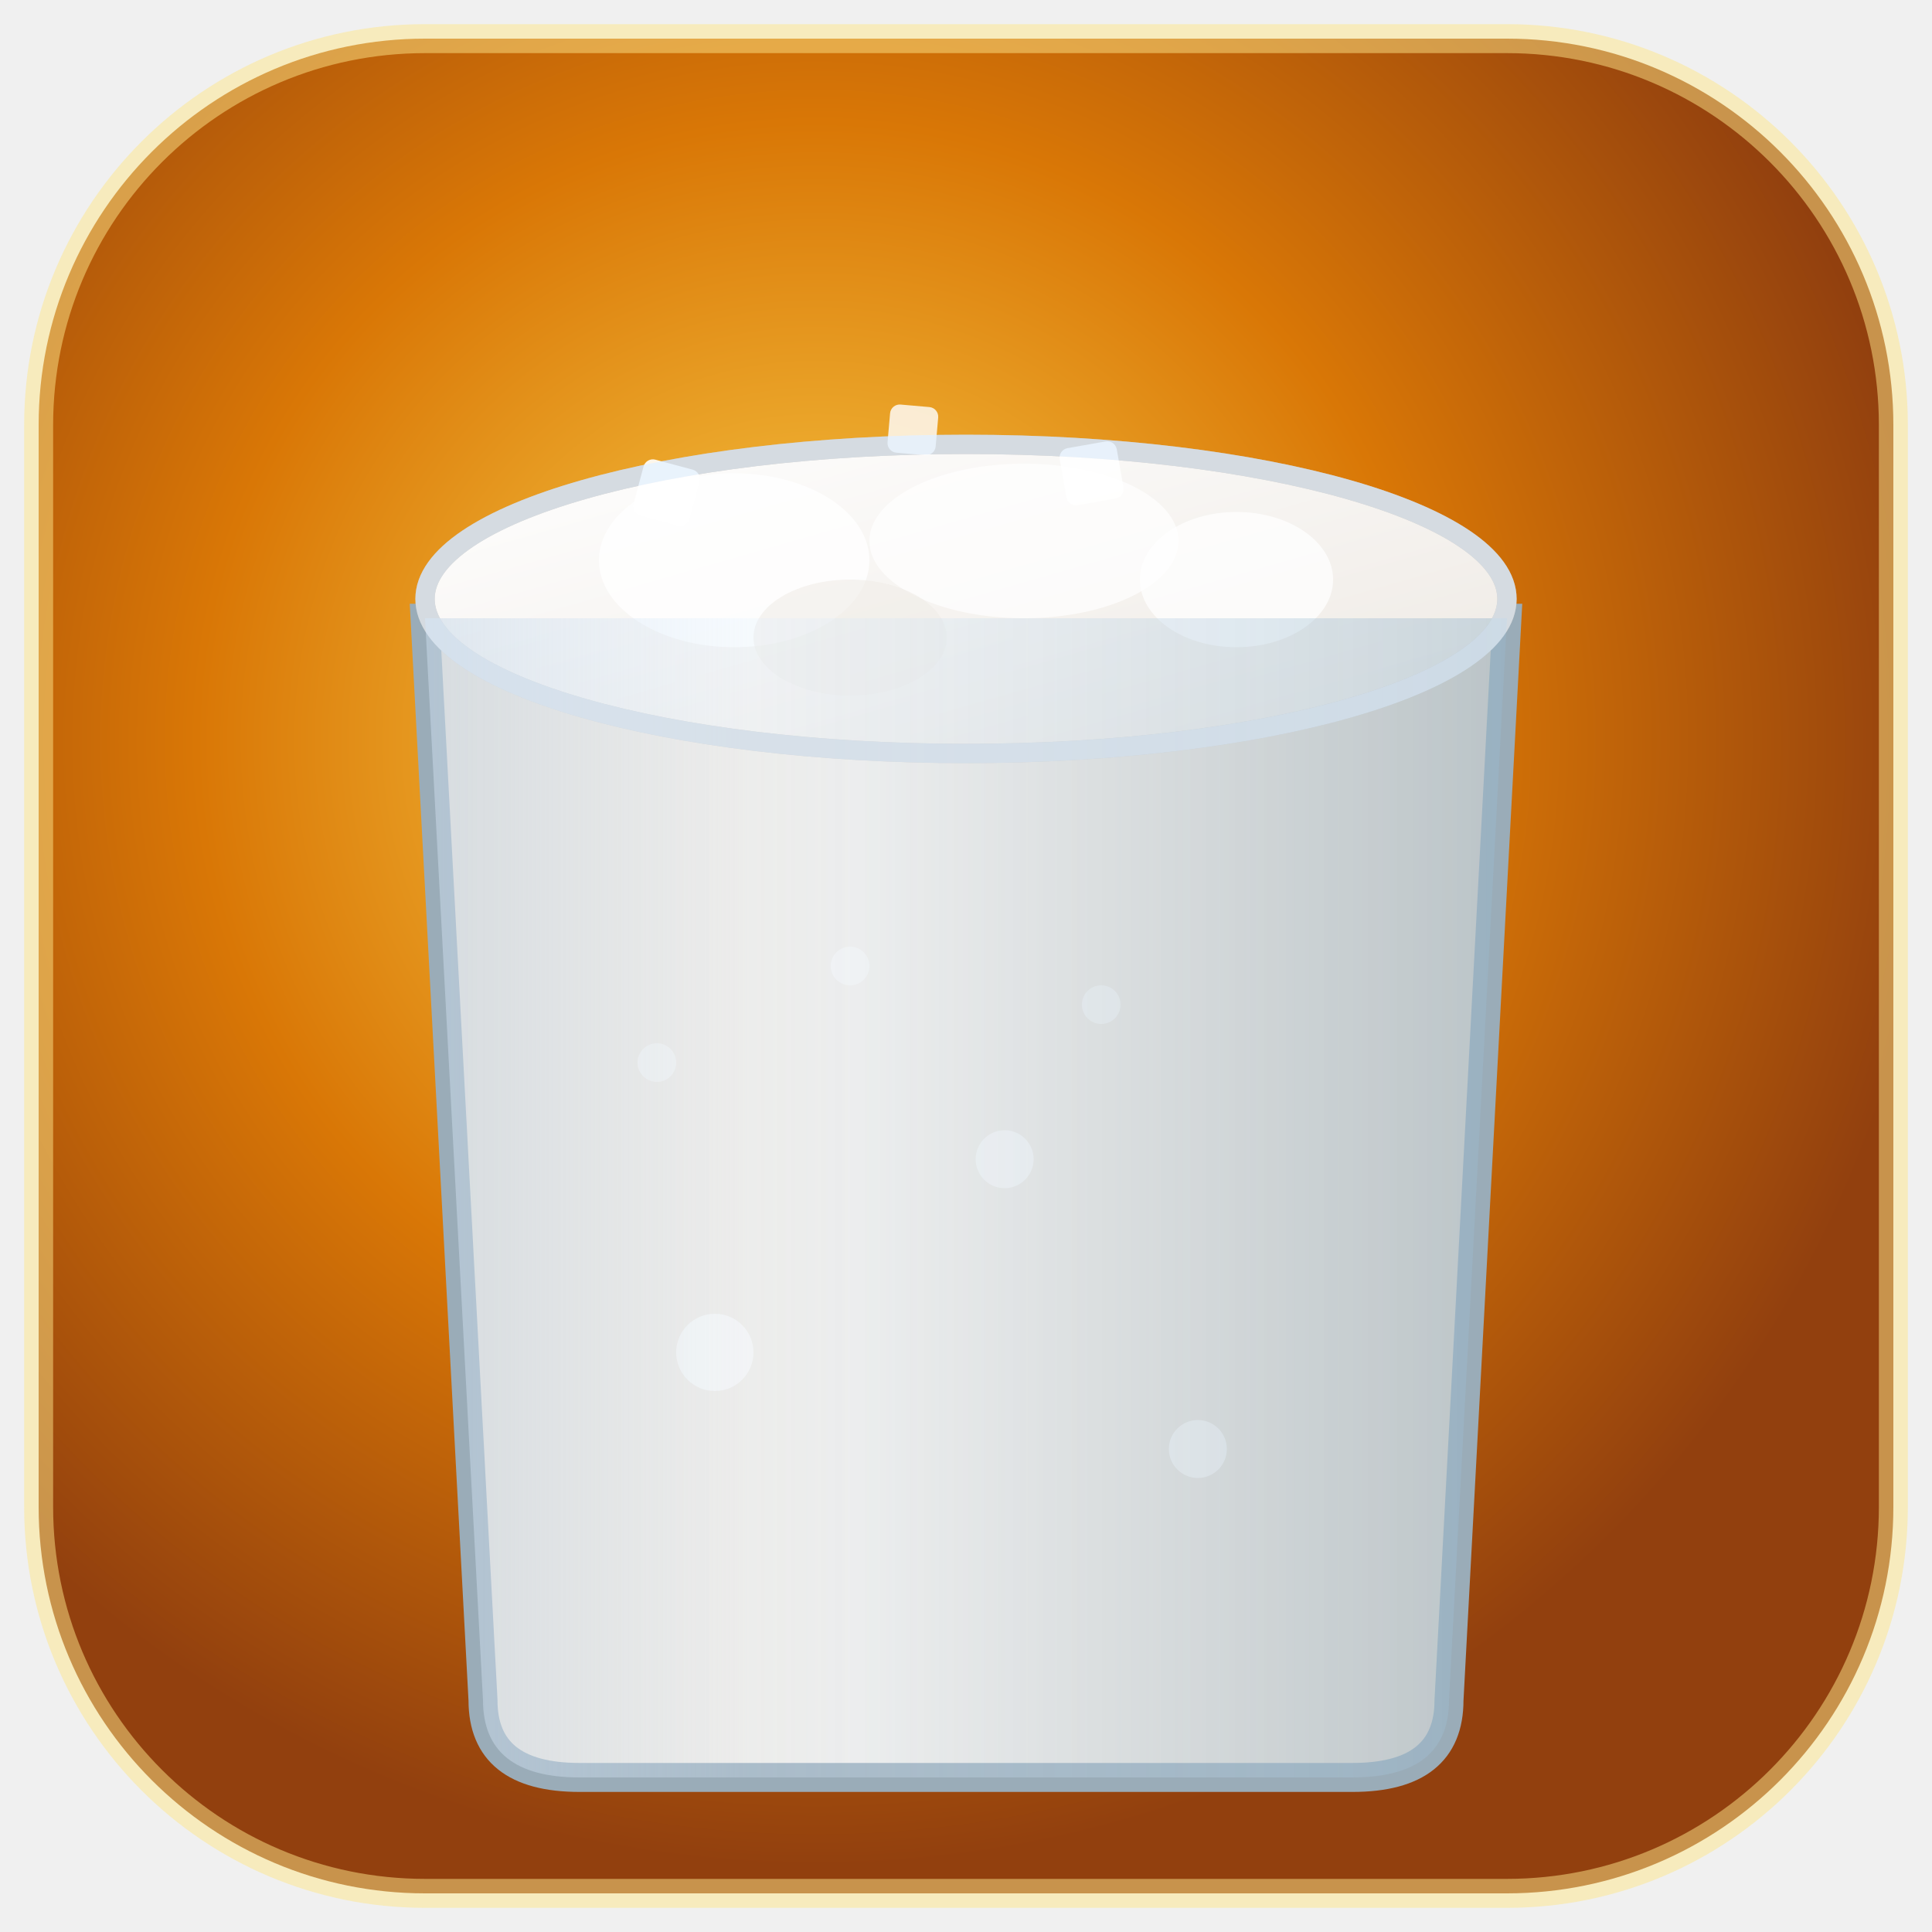
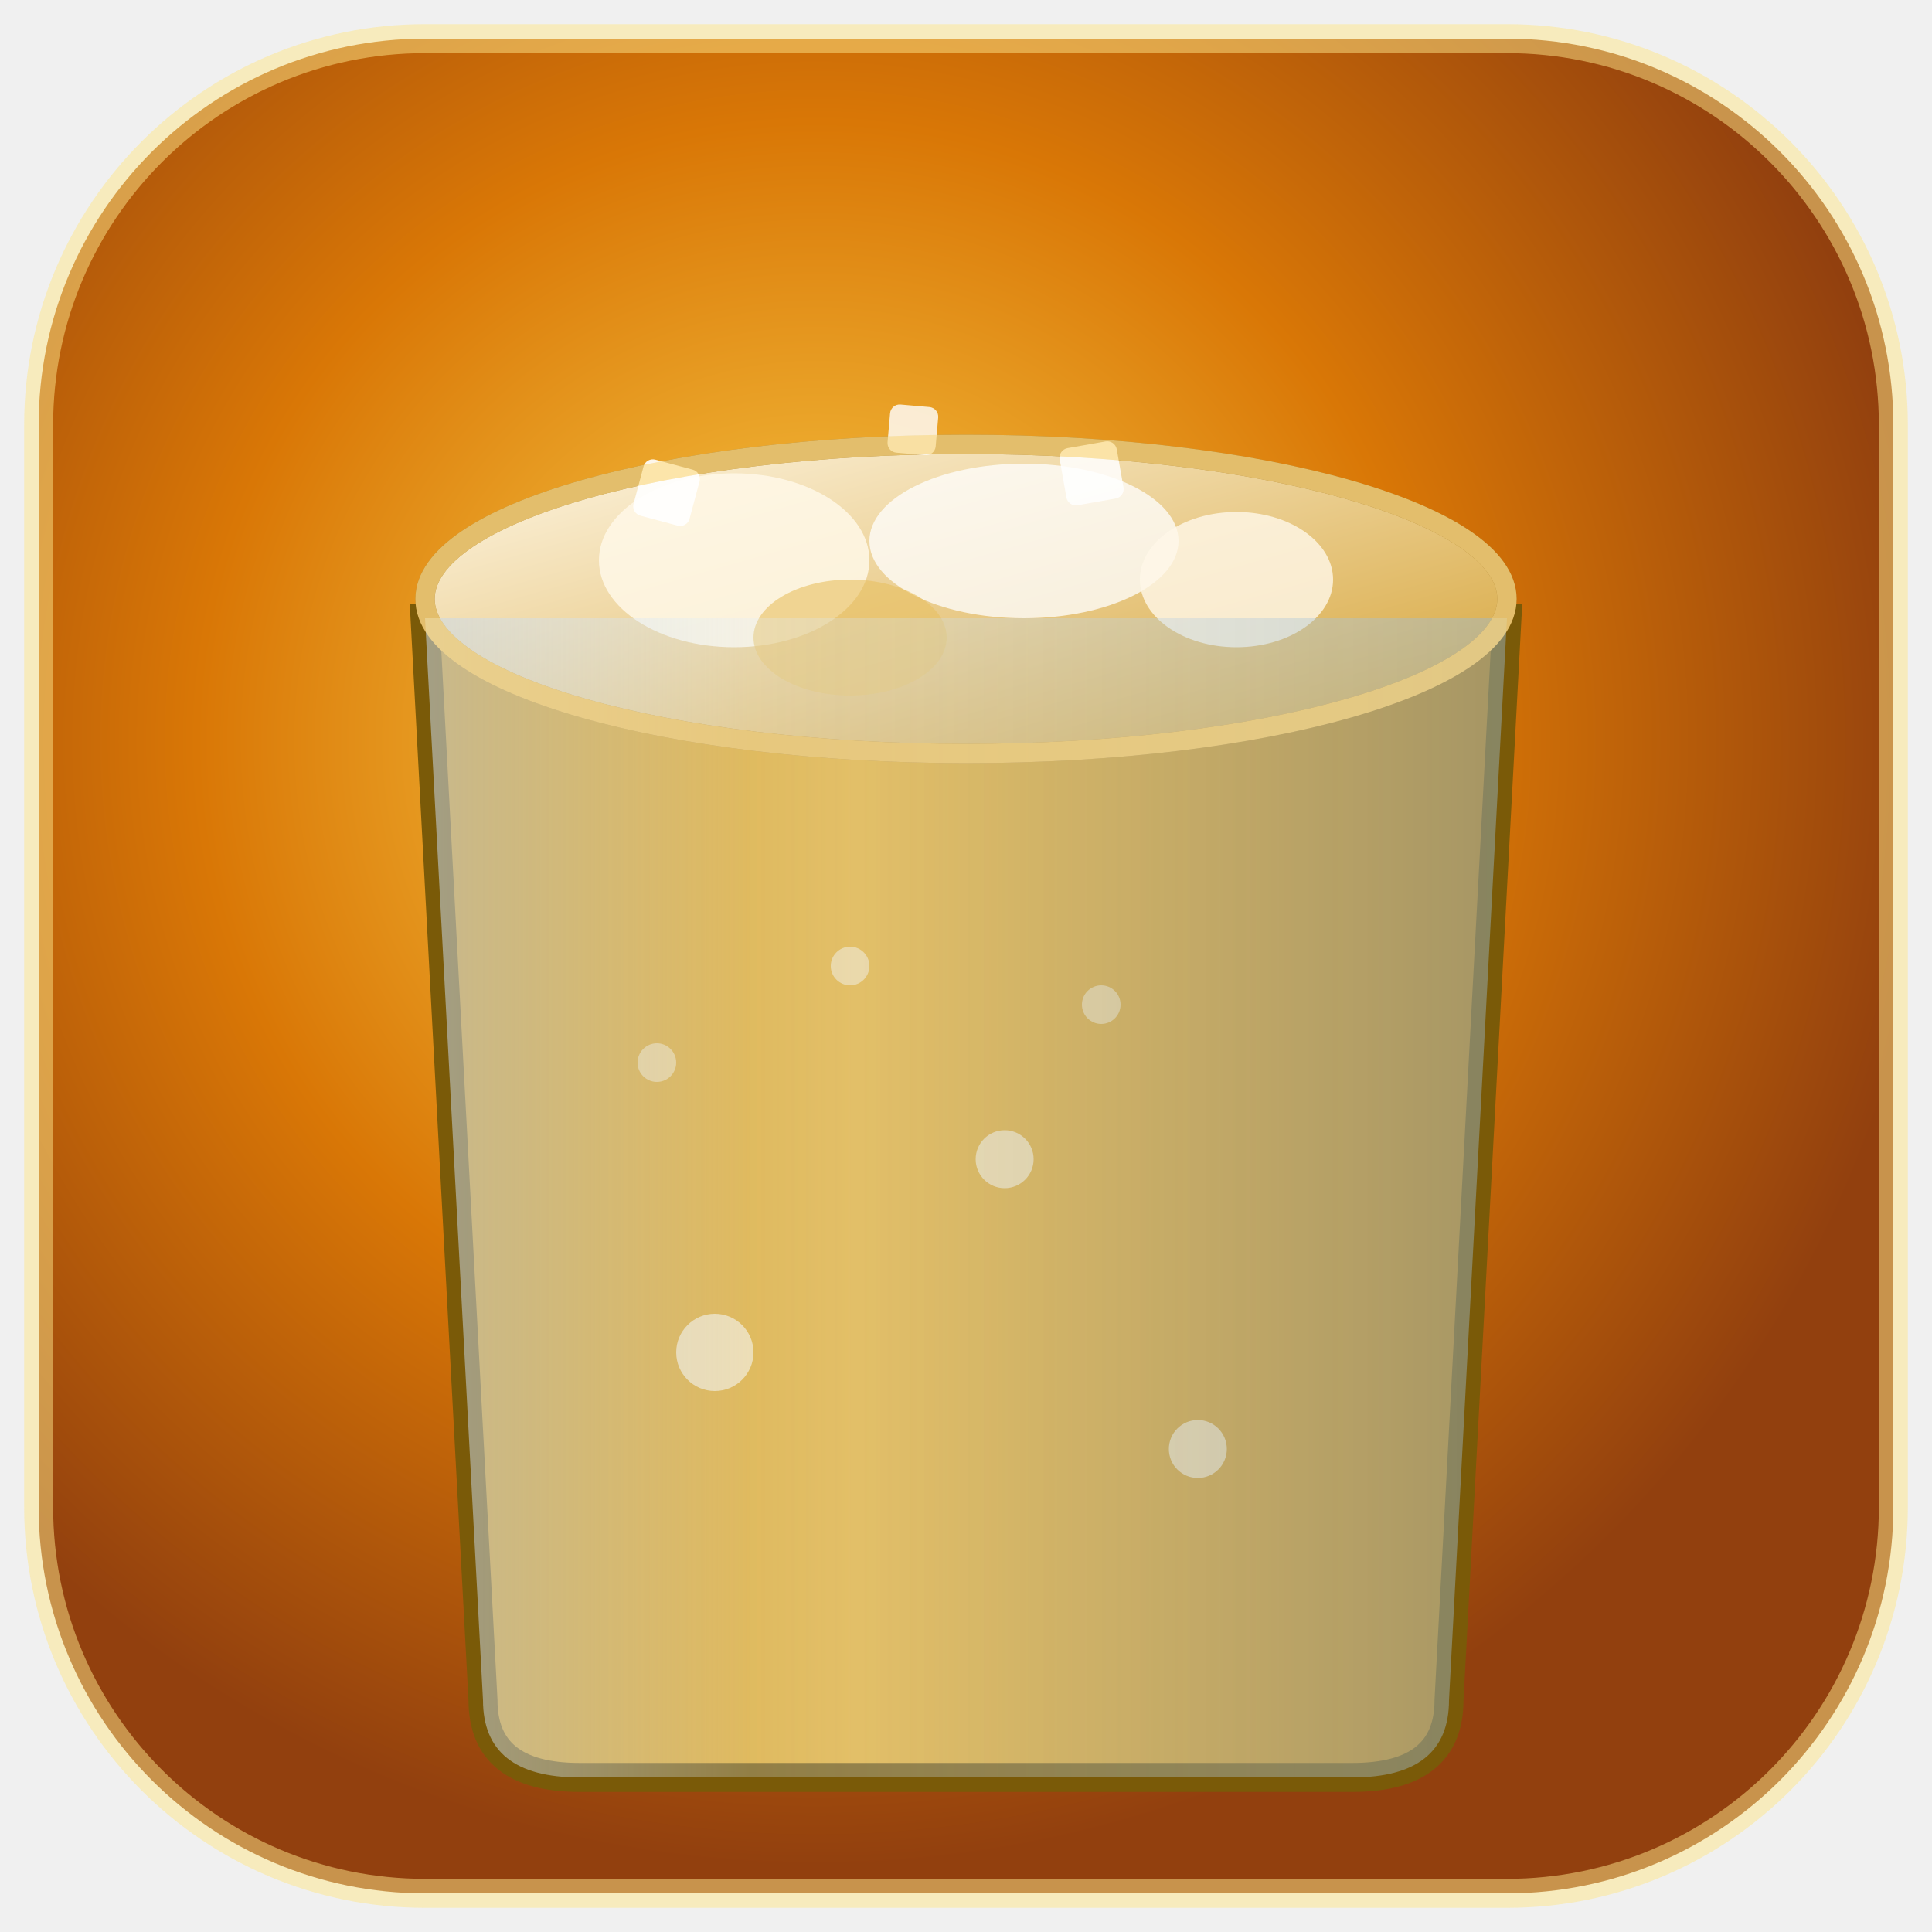
<svg xmlns="http://www.w3.org/2000/svg" viewBox="0 0 100 100" width="100" height="100">
  <defs>
    <radialGradient id="bg" cx="42%" cy="38%" r="60%">
      <stop offset="0%" stop-color="#FCD34D" />
      <stop offset="55%" stop-color="#D97706" />
      <stop offset="100%" stop-color="#92400E" />
    </radialGradient>
    <linearGradient id="drink" x1="0%" y1="0%" x2="100%" y2="0%">
-       <stop offset="0%" stop-color="#e8e0d5" />
-       <stop offset="40%" stop-color="#f5f0ea" />
-       <stop offset="100%" stop-color="#d6cec4" />
+       <stop offset="0%" stop-color="#c8921a" />
+       <stop offset="40%" stop-color="#e8b030" />
+       <stop offset="100%" stop-color="#b07a10" />
    </linearGradient>
    <linearGradient id="foam" x1="0%" y1="0%" x2="100%" y2="100%">
-       <stop offset="0%" stop-color="#ffffff" />
-       <stop offset="100%" stop-color="#ede8e2" />
+       <stop offset="0%" stop-color="#fff8e8" />
+       <stop offset="100%" stop-color="#d4a030" />
    </linearGradient>
    <linearGradient id="glass" x1="0%" y1="0%" x2="100%" y2="0%">
      <stop offset="0%" stop-color="#c8d8e8" stop-opacity="0.55" />
      <stop offset="30%" stop-color="#ddeeff" stop-opacity="0.25" />
      <stop offset="100%" stop-color="#9ab8cc" stop-opacity="0.45" />
    </linearGradient>
  </defs>
  <rect x="2" y="2" width="96" height="96" rx="20" ry="20" fill="url(#bg)" />
  <rect x="2" y="2" width="96" height="96" rx="20" ry="20" fill="none" stroke="#FDE68A" stroke-width="1.5" opacity="0.5" />
-   <path d="M22 32 L25 88 Q25 92 30 92 L70 92 Q75 92 75 88 L78 32 Z" fill="url(#drink)" stroke="#9aacb8" stroke-width="1.5" />
-   <ellipse cx="50" cy="31" rx="28" ry="8" fill="url(#foam)" stroke="#c8bfb5" stroke-width="1" />
-   <ellipse cx="38" cy="29" rx="7" ry="4.5" fill="#ffffff" opacity="0.8" />
-   <ellipse cx="53" cy="28" rx="8" ry="4" fill="#ffffff" opacity="0.7" />
-   <ellipse cx="64" cy="30" rx="5" ry="3.5" fill="#ffffff" opacity="0.75" />
-   <ellipse cx="44" cy="33" rx="5" ry="3" fill="#f0ece7" opacity="0.6" />
+   <path d="M22 32 L25 88 Q25 92 30 92 L70 92 Q75 92 75 88 L78 32 Z" fill="url(#drink)" stroke="#7a5a08" stroke-width="1.5" />
+   <ellipse cx="50" cy="31" rx="28" ry="8" fill="url(#foam)" stroke="#a07018" stroke-width="1" />
+   <ellipse cx="38" cy="29" rx="7" ry="4.5" fill="#fff8e8" opacity="0.85" />
+   <ellipse cx="53" cy="28" rx="8" ry="4" fill="#ffffff" opacity="0.75" />
+   <ellipse cx="64" cy="30" rx="5" ry="3.5" fill="#fff8e8" opacity="0.80" />
+   <ellipse cx="44" cy="33" rx="5" ry="3" fill="#e8c060" opacity="0.6" />
  <circle cx="37" cy="70" r="2" fill="#ffffff" opacity="0.55" />
  <circle cx="52" cy="60" r="1.5" fill="#ffffff" opacity="0.50" />
  <circle cx="44" cy="50" r="1" fill="#ffffff" opacity="0.45" />
  <circle cx="62" cy="75" r="1.5" fill="#ffffff" opacity="0.50" />
  <circle cx="57" cy="52" r="1" fill="#ffffff" opacity="0.40" />
  <circle cx="34" cy="55" r="1" fill="#ffffff" opacity="0.40" />
  <path d="M22 32 L25 88 Q25 92 30 92 L70 92 Q75 92 75 88 L78 32 Z" fill="url(#glass)" />
  <rect x="33" y="24" width="3" height="3" rx="0.5" fill="#ffffff" opacity="0.9" transform="rotate(15,34.5,25.5)" />
  <rect x="55" y="23" width="3" height="3" rx="0.5" fill="#ffffff" opacity="0.85" transform="rotate(-10,56.5,24.5)" />
  <rect x="46" y="21" width="2.5" height="2.5" rx="0.5" fill="#ffffff" opacity="0.8" transform="rotate(5,47.25,22.25)" />
-   <ellipse cx="50" cy="31" rx="28" ry="8" fill="none" stroke="#ddeeff" stroke-width="1" opacity="0.6" />
+   <ellipse cx="50" cy="31" rx="28" ry="8" fill="none" stroke="#ffe090" stroke-width="1" opacity="0.7" />
</svg>
